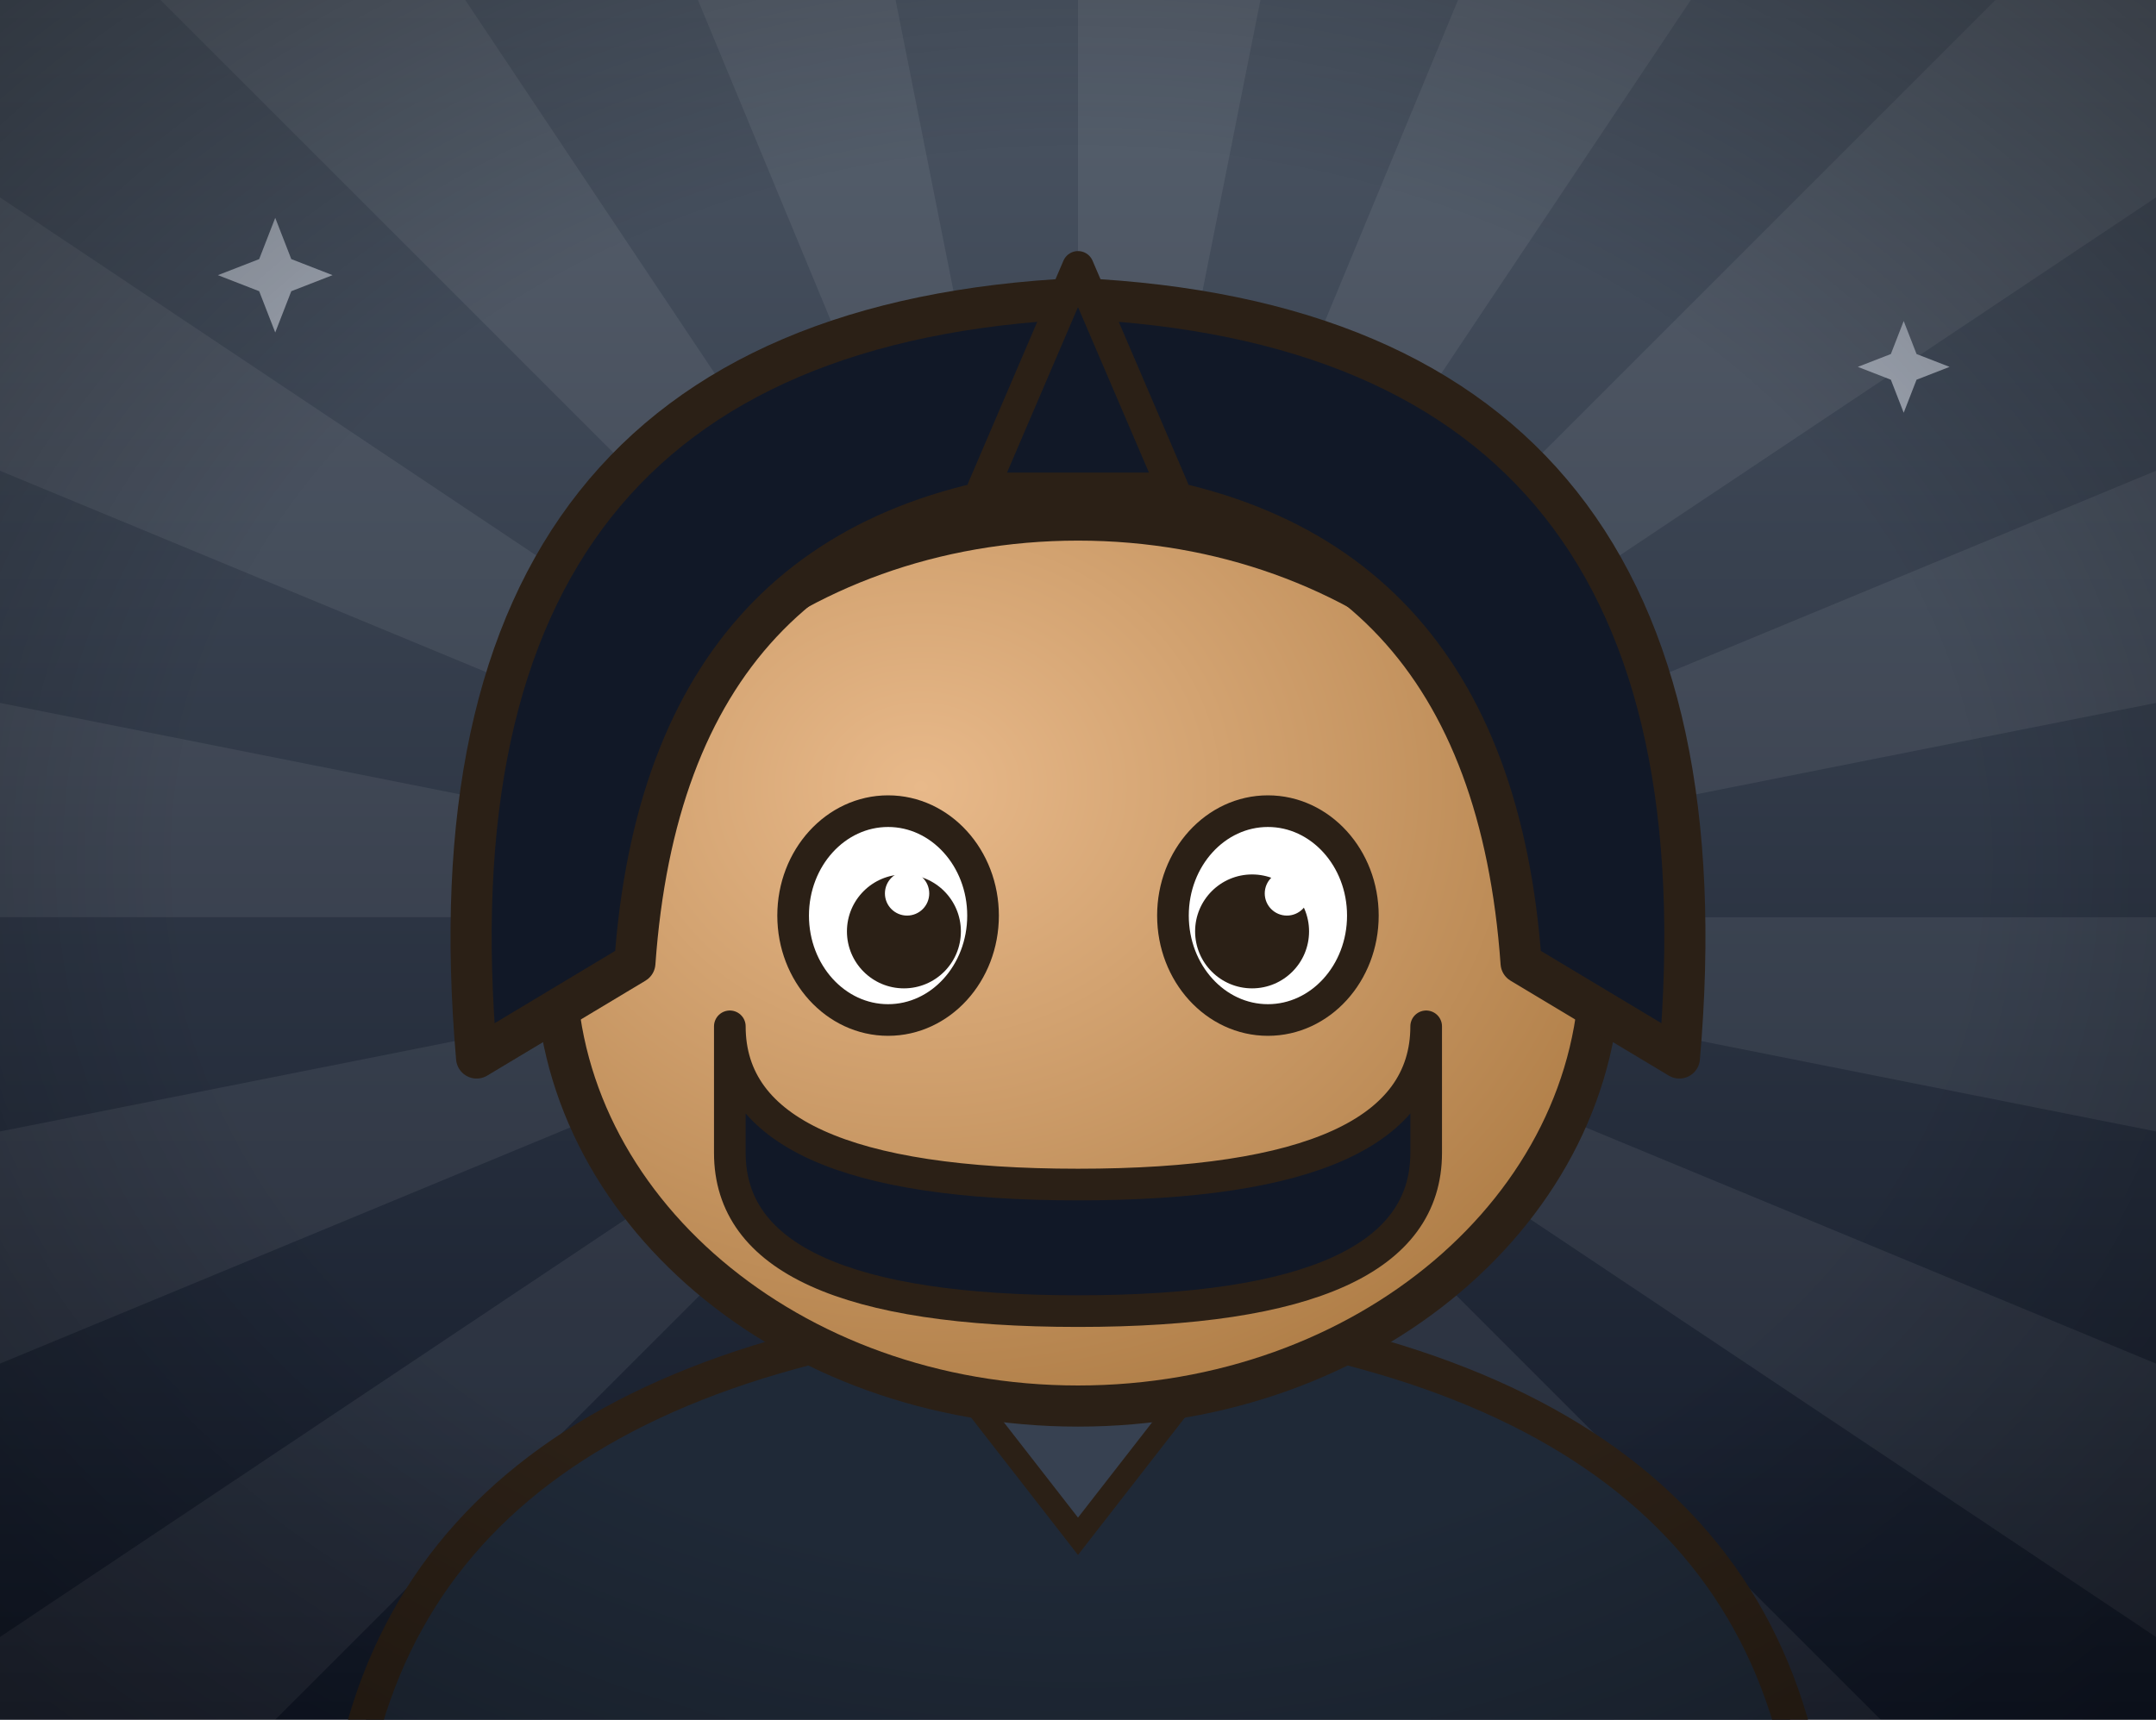
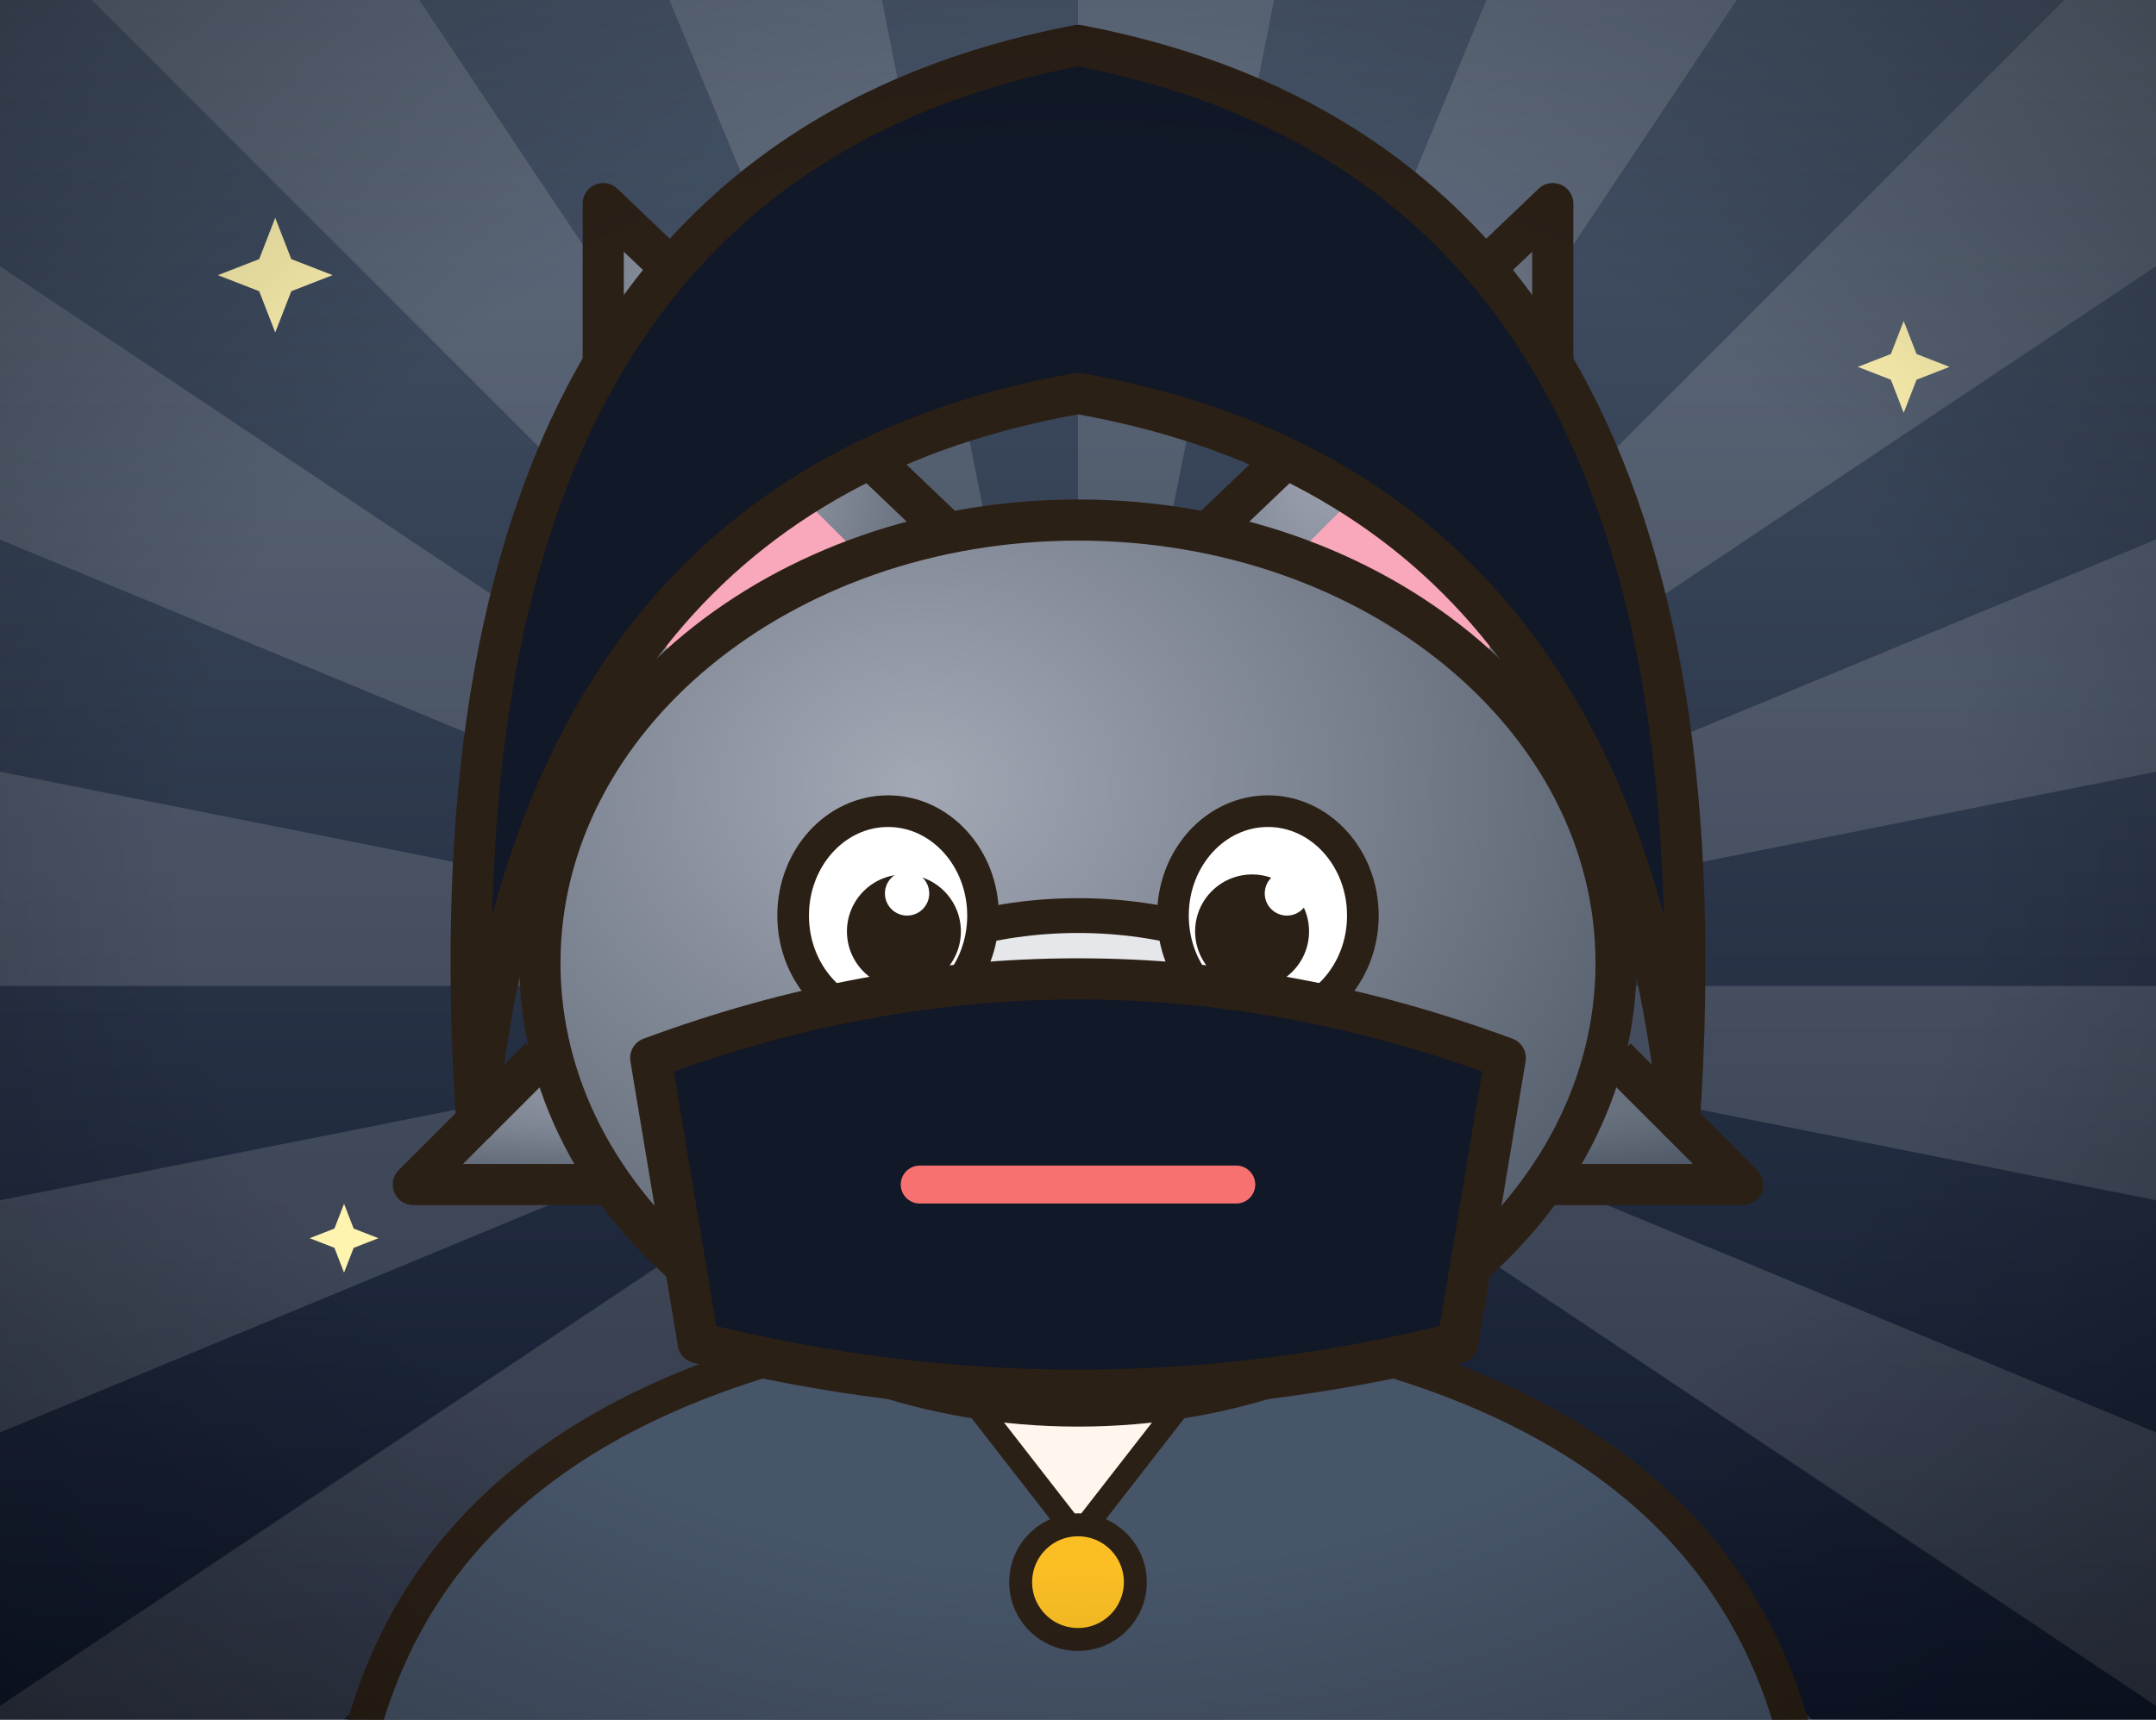
<svg xmlns="http://www.w3.org/2000/svg" viewBox="0 0 188 150" preserveAspectRatio="xMidYMid slice">
  <defs>
    <linearGradient id="bg" x1="0" y1="0" x2="0" y2="1">
-       <stop offset="0" stop-color="#4B5563" />
-       <stop offset="1" stop-color="#111827" />
+       <stop offset="0" stop-color="#475569" />
+       <stop offset="1" stop-color="#0F172A" />
    </linearGradient>
  </defs>
  <rect width="188" height="150" fill="url(#bg)" />
-   <path d="M94 80L354.0 80.0L349.0 130.7Z" fill="#FFF" opacity="0.07" />
-   <path d="M94 80L334.2 179.5L310.2 224.4Z" fill="#FFF" opacity="0.07" />
-   <path d="M94 80L277.8 263.8L238.4 296.2Z" fill="#FFF" opacity="0.07" />
-   <path d="M94 80L193.5 320.2L144.7 335.0Z" fill="#FFF" opacity="0.07" />
-   <path d="M94 80L94.0 340.0L43.3 335.0Z" fill="#FFF" opacity="0.07" />
-   <path d="M94 80L-5.5 320.2L-50.4 296.2Z" fill="#FFF" opacity="0.07" />
-   <path d="M94 80L-89.8 263.8L-122.2 224.4Z" fill="#FFF" opacity="0.07" />
-   <path d="M94 80L-146.2 179.5L-161.0 130.7Z" fill="#FFF" opacity="0.07" />
-   <path d="M94 80L-166.0 80.0L-161.0 29.3Z" fill="#FFF" opacity="0.07" />
-   <path d="M94 80L-146.2 -19.5L-122.2 -64.4Z" fill="#FFF" opacity="0.07" />
-   <path d="M94 80L-89.8 -103.8L-50.4 -136.2Z" fill="#FFF" opacity="0.07" />
-   <path d="M94 80L-5.5 -160.2L43.3 -175.0Z" fill="#FFF" opacity="0.07" />
-   <path d="M94 80L94.0 -180.0L144.7 -175.0Z" fill="#FFF" opacity="0.07" />
-   <path d="M94 80L193.5 -160.2L238.4 -136.2Z" fill="#FFF" opacity="0.07" />
-   <path d="M94 80L277.8 -103.8L310.2 -64.4Z" fill="#FFF" opacity="0.07" />
-   <path d="M94 80L334.2 -19.5L349.0 29.3Z" fill="#FFF" opacity="0.07" />
-   <ellipse cx="94" cy="140" rx="56" ry="7" fill="#000" opacity="0.4" />
-   <path d="M30 160Q34 118 94 114Q154 118 158 160Z" fill="#1F2937" stroke="#2B2016" stroke-width="3" />
-   <path d="M80 116L94 134L108 116Z" fill="#374151" stroke="#2B2016" stroke-width="2" />
+   <path d="M94 86L354.0 86.0L349.0 136.7Z" fill="#fff" opacity="0.14" />
+   <path d="M94 86L334.2 185.5L310.2 230.4Z" fill="#fff" opacity="0.14" />
+   <path d="M94 86L277.8 269.8L238.4 302.2Z" fill="#fff" opacity="0.14" />
+   <path d="M94 86L193.5 326.2L144.7 341.0Z" fill="#fff" opacity="0.14" />
+   <path d="M94 86L94.0 346.0L43.3 341.0Z" fill="#fff" opacity="0.14" />
+   <path d="M94 86L-5.5 326.2L-50.4 302.2Z" fill="#fff" opacity="0.14" />
+   <path d="M94 86L-89.8 269.8L-122.2 230.4Z" fill="#fff" opacity="0.14" />
+   <path d="M94 86L-146.2 185.5L-161.0 136.7Z" fill="#fff" opacity="0.14" />
+   <path d="M94 86L-166.0 86.0L-161.0 35.3Z" fill="#fff" opacity="0.14" />
+   <path d="M94 86L-146.2 -13.5L-122.2 -58.4Z" fill="#fff" opacity="0.14" />
+   <path d="M94 86L-89.8 -97.8L-50.4 -130.2Z" fill="#fff" opacity="0.14" />
+   <path d="M94 86L-5.5 -154.2L43.3 -169.0Z" fill="#fff" opacity="0.14" />
+   <path d="M94 86L94.0 -174.0L144.7 -169.0Z" fill="#fff" opacity="0.14" />
+   <path d="M94 86L193.5 -154.2L238.4 -130.2Z" fill="#fff" opacity="0.14" />
+   <path d="M94 86L277.8 -97.8L310.2 -58.4Z" fill="#fff" opacity="0.14" />
+   <path d="M94 86L334.2 -13.5L349.0 35.3Z" fill="#fff" opacity="0.14" />
+   <ellipse cx="94" cy="140" rx="56" ry="7" fill="#000" opacity="0.35" />
+   <path d="M30 160Q34 118 94 114Q154 118 158 160Z" fill="#475569" stroke="#2B2016" stroke-width="3" />
+   <path d="M80 116L94 134L108 116Z" fill="#FFF7ED" stroke="#2B2016" stroke-width="2" />
+   <circle cx="94" cy="138" r="5" fill="#FBBF24" stroke="#2B2016" stroke-width="2" />
  <g transform="translate(94 84) scale(1.38)">
    <defs>
-       <radialGradient id="c0" cx=".35" cy=".3" r=".85">
-         <stop offset="0" stop-color="#E8B98A" />
-         <stop offset="1" stop-color="#A8763E" />
+       <radialGradient id="q1" cx=".35" cy=".3" r=".85">
+         <stop offset="0" stop-color="#A3A8B5" />
+         <stop offset="1" stop-color="#4B5563" />
      </radialGradient>
    </defs>
-     <ellipse rx="33" ry="28" fill="url(#c0)" stroke="#2B2016" stroke-width="2.6" stroke-linejoin="round" />
+     <path d="M-30 -4L-30 -48L-8 -27Z" fill="url(#q1)" stroke="#2B2016" stroke-width="2.6" stroke-linejoin="round" />
+     <path d="M30 -4L30 -48L8 -27Z" fill="url(#q1)" stroke="#2B2016" stroke-width="2.6" stroke-linejoin="round" />
+     <path d="M-26 -12L-26 -38L-14 -26Z M26 -12L26 -38L14 -26Z" fill="#F9A8BC" />
+     <path d="M-34 6l-8 8 12 0M34 6l8 8-12 0" fill="url(#q1)" stroke="#2B2016" stroke-width="2.6" stroke-linejoin="round" />
+     <ellipse rx="34" ry="28" fill="url(#q1)" stroke="#2B2016" stroke-width="2.6" stroke-linejoin="round" />
+     <ellipse cy="11" rx="20" ry="14" fill="#E5E7EB" stroke="#2B2016" stroke-width="2.2" />
    <ellipse cx="-12" cy="-3" rx="6" ry="6.6" fill="#fff" stroke="#2B2016" stroke-width="2" />
    <circle cx="-11" cy="-2" r="3.6" fill="#2B2016" />
    <circle cx="-10.8" cy="-4.4" r="1.4" fill="#fff" />
    <ellipse cx="12" cy="-3" rx="6" ry="6.6" fill="#fff" stroke="#2B2016" stroke-width="2" />
    <circle cx="11" cy="-2" r="3.6" fill="#2B2016" />
    <circle cx="13.2" cy="-4.4" r="1.4" fill="#fff" />
-     <path d="M-22 4Q-22 14 0 14Q22 14 22 4L22 12Q22 22 0 22Q-22 22 -22 12Z" fill="#111827" stroke="#2B2016" stroke-width="2" stroke-linejoin="round" />
-     <path d="M-38 6Q-42 -40 0 -42Q42 -40 38 6L28 0Q26 -28 0 -30Q-26 -28 -28 0Z" fill="#111827" stroke="#2B2016" stroke-width="2.6" stroke-linejoin="round" />
-     <path d="M-6 -30L0 -44L6 -30Z" fill="#111827" stroke="#2B2016" stroke-width="2" stroke-linejoin="round" />
+     <path d="M-6 3h12l-6 8z" fill="#2B2016" />
+     <path d="M0 12Q-5 18 -10 13M0 12Q5 18 10 13" fill="none" stroke="#2B2016" stroke-width="2" stroke-linecap="round" />
+     <path d="M-38 10Q-42 -50 0 -58Q42 -50 38 10Q34 -30 0 -36Q-34 -30 -38 10Z" fill="#111827" stroke="#2B2016" stroke-width="2.6" stroke-linejoin="round" />
+     <path d="M-27 6Q0 -4 27 6L24 24Q0 30 -24 24Z" fill="#111827" stroke="#2B2016" stroke-width="2.6" stroke-linejoin="round" />
+     <path d="M-10 14h20" stroke="#F87171" stroke-width="2.4" stroke-linecap="round" />
  </g>
-   <path d="M24 19L25.4 22.6L29 24L25.4 25.4L24 29L22.6 25.4L19 24L22.6 22.6Z" fill="#9CA3AF" />
-   <path d="M166 28L167.12 30.88L170 32L167.12 33.12L166 36L164.88 33.12L162 32L164.88 30.88Z" fill="#9CA3AF" />
+   <path d="M24 19L25.4 22.6L29 24L25.4 25.4L24 29L22.6 25.4L19 24L22.6 22.6Z" fill="#FFF3B0" />
+   <path d="M166 28L167.12 30.88L170 32L167.12 33.12L166 36L164.88 33.12L162 32L164.88 30.88Z" fill="#FFF3B0" />
+   <path d="M30 105L30.84 107.16L33 108L30.84 108.84L30 111L29.16 108.84L27 108L29.16 107.16Z" fill="#FFF3B0" />
  <defs>
    <radialGradient id="vg" cx=".5" cy=".5" r=".75">
      <stop offset=".55" stop-color="#000" stop-opacity="0" />
-       <stop offset="1" stop-color="#000" stop-opacity=".4" />
+       <stop offset="1" stop-color="#000" stop-opacity=".38" />
    </radialGradient>
  </defs>
  <rect width="188" height="150" fill="url(#vg)" />
</svg>
